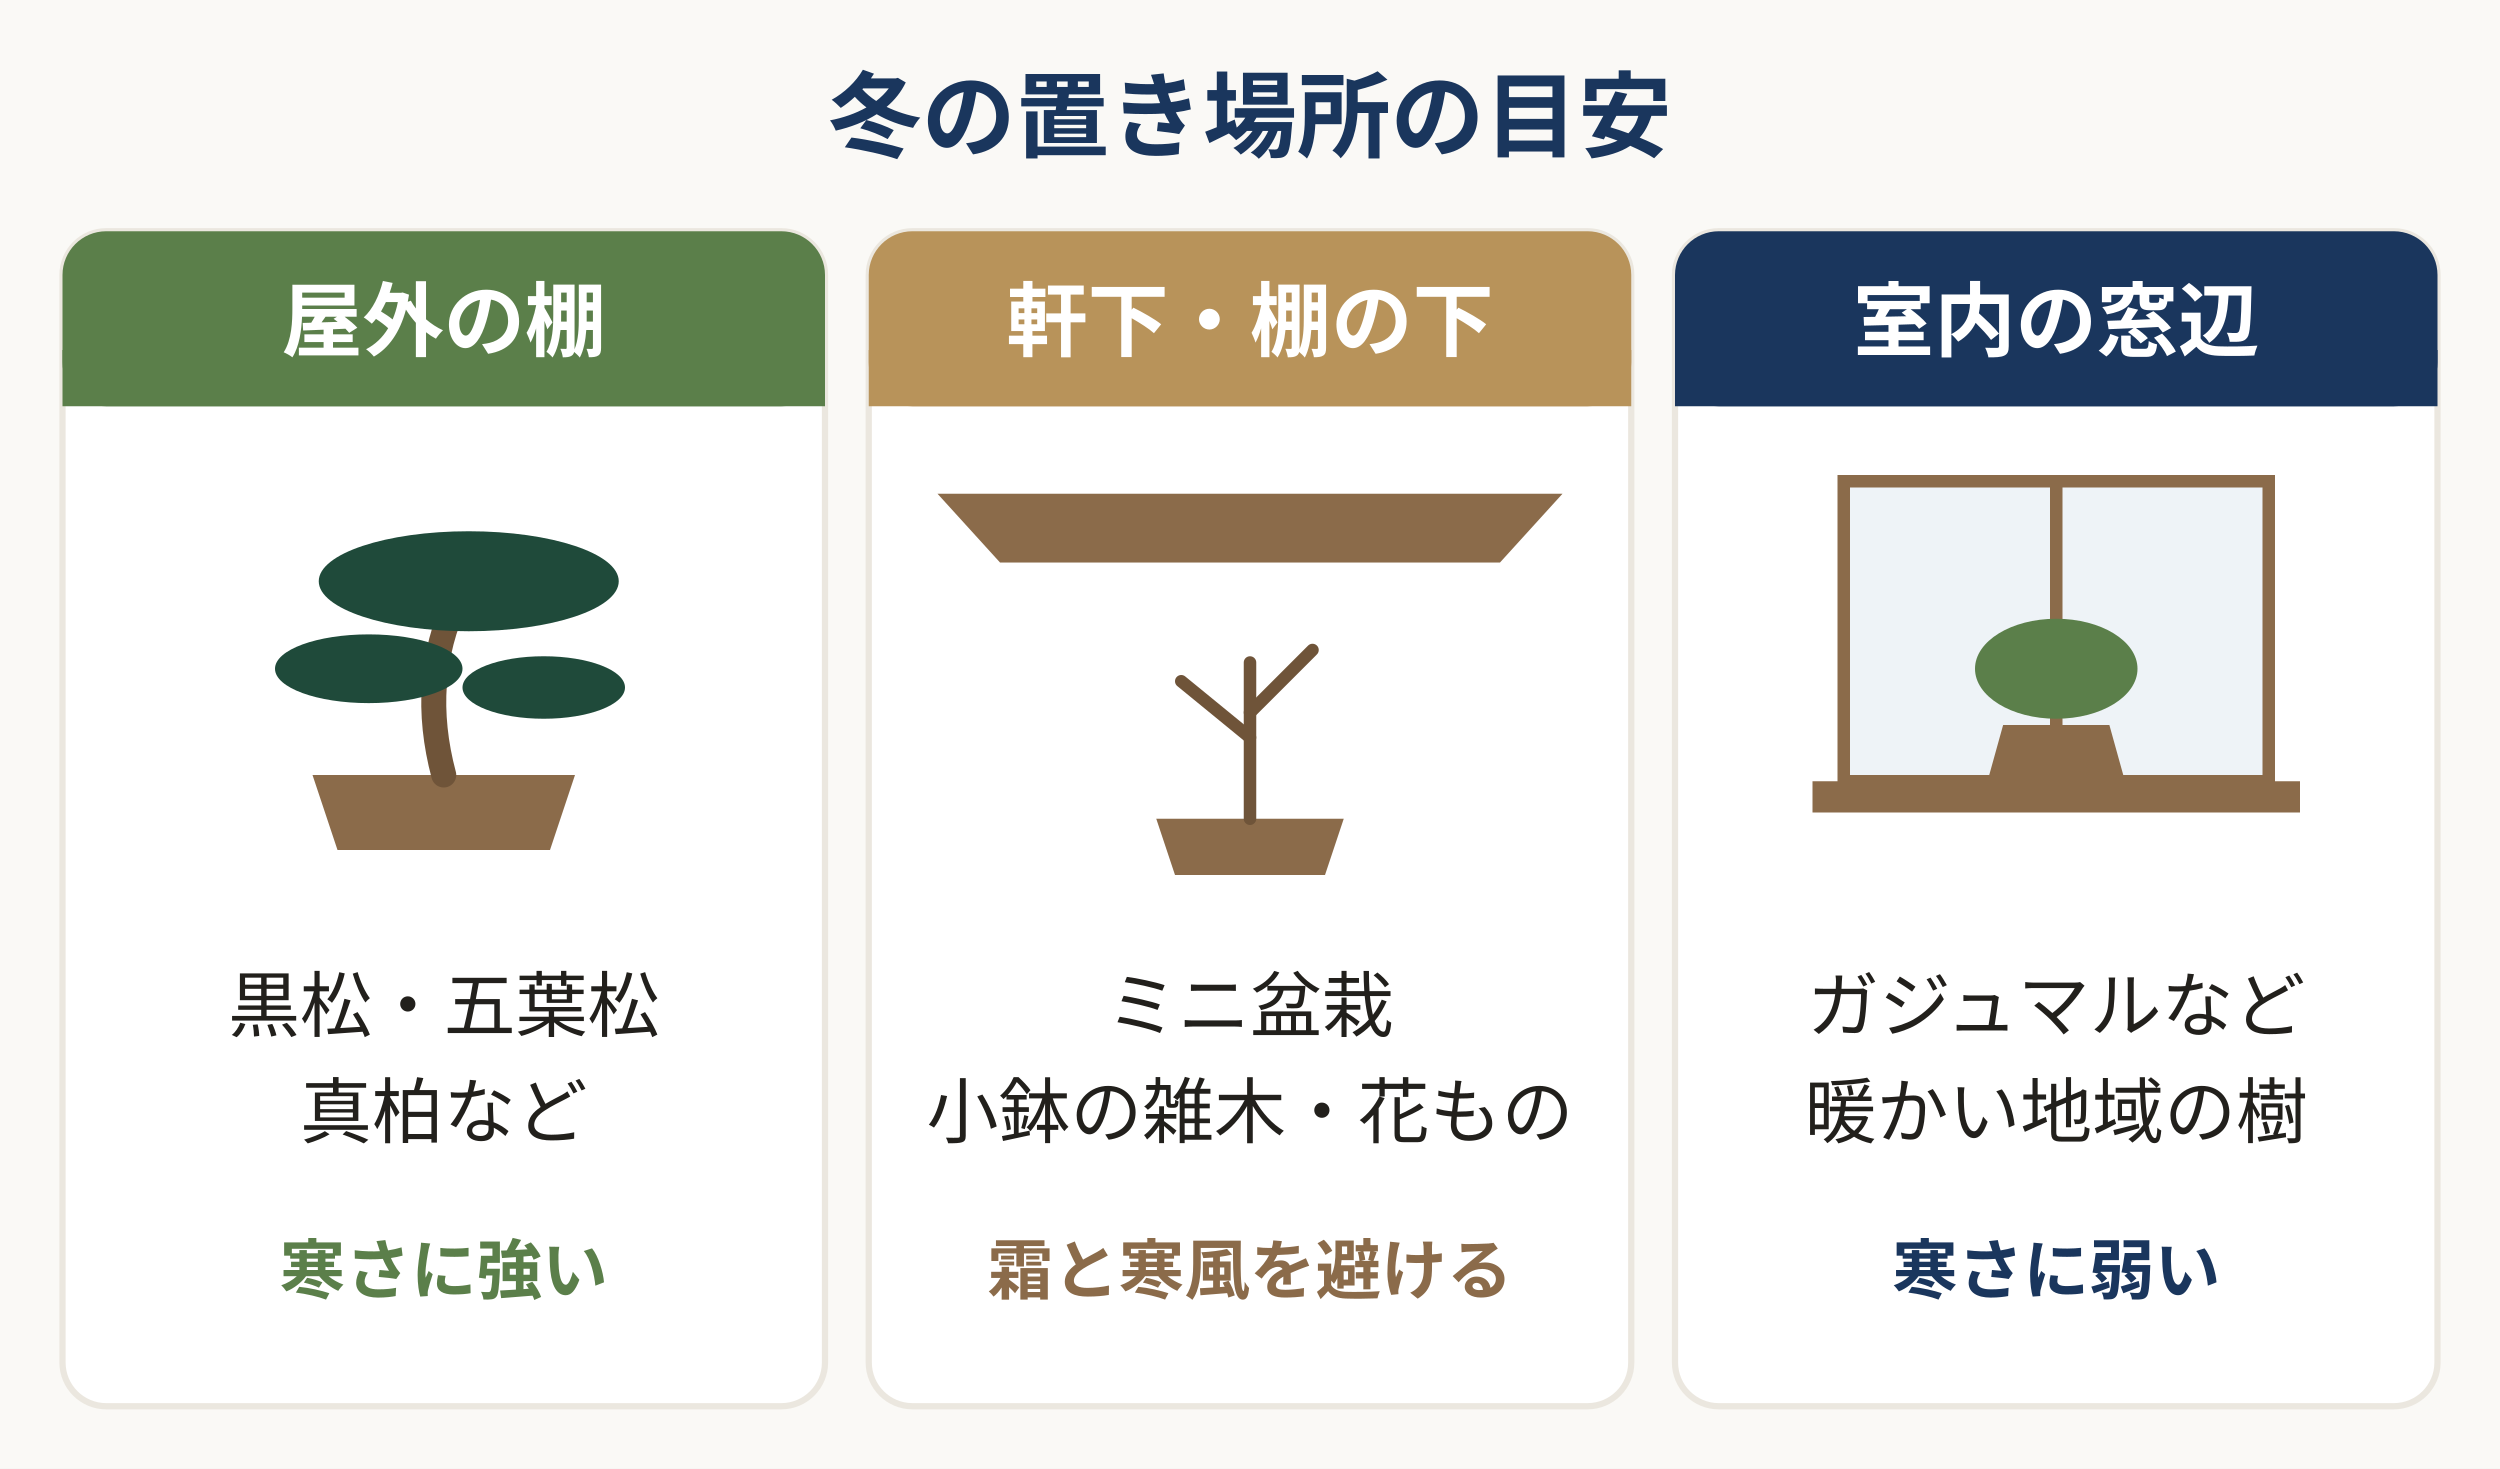
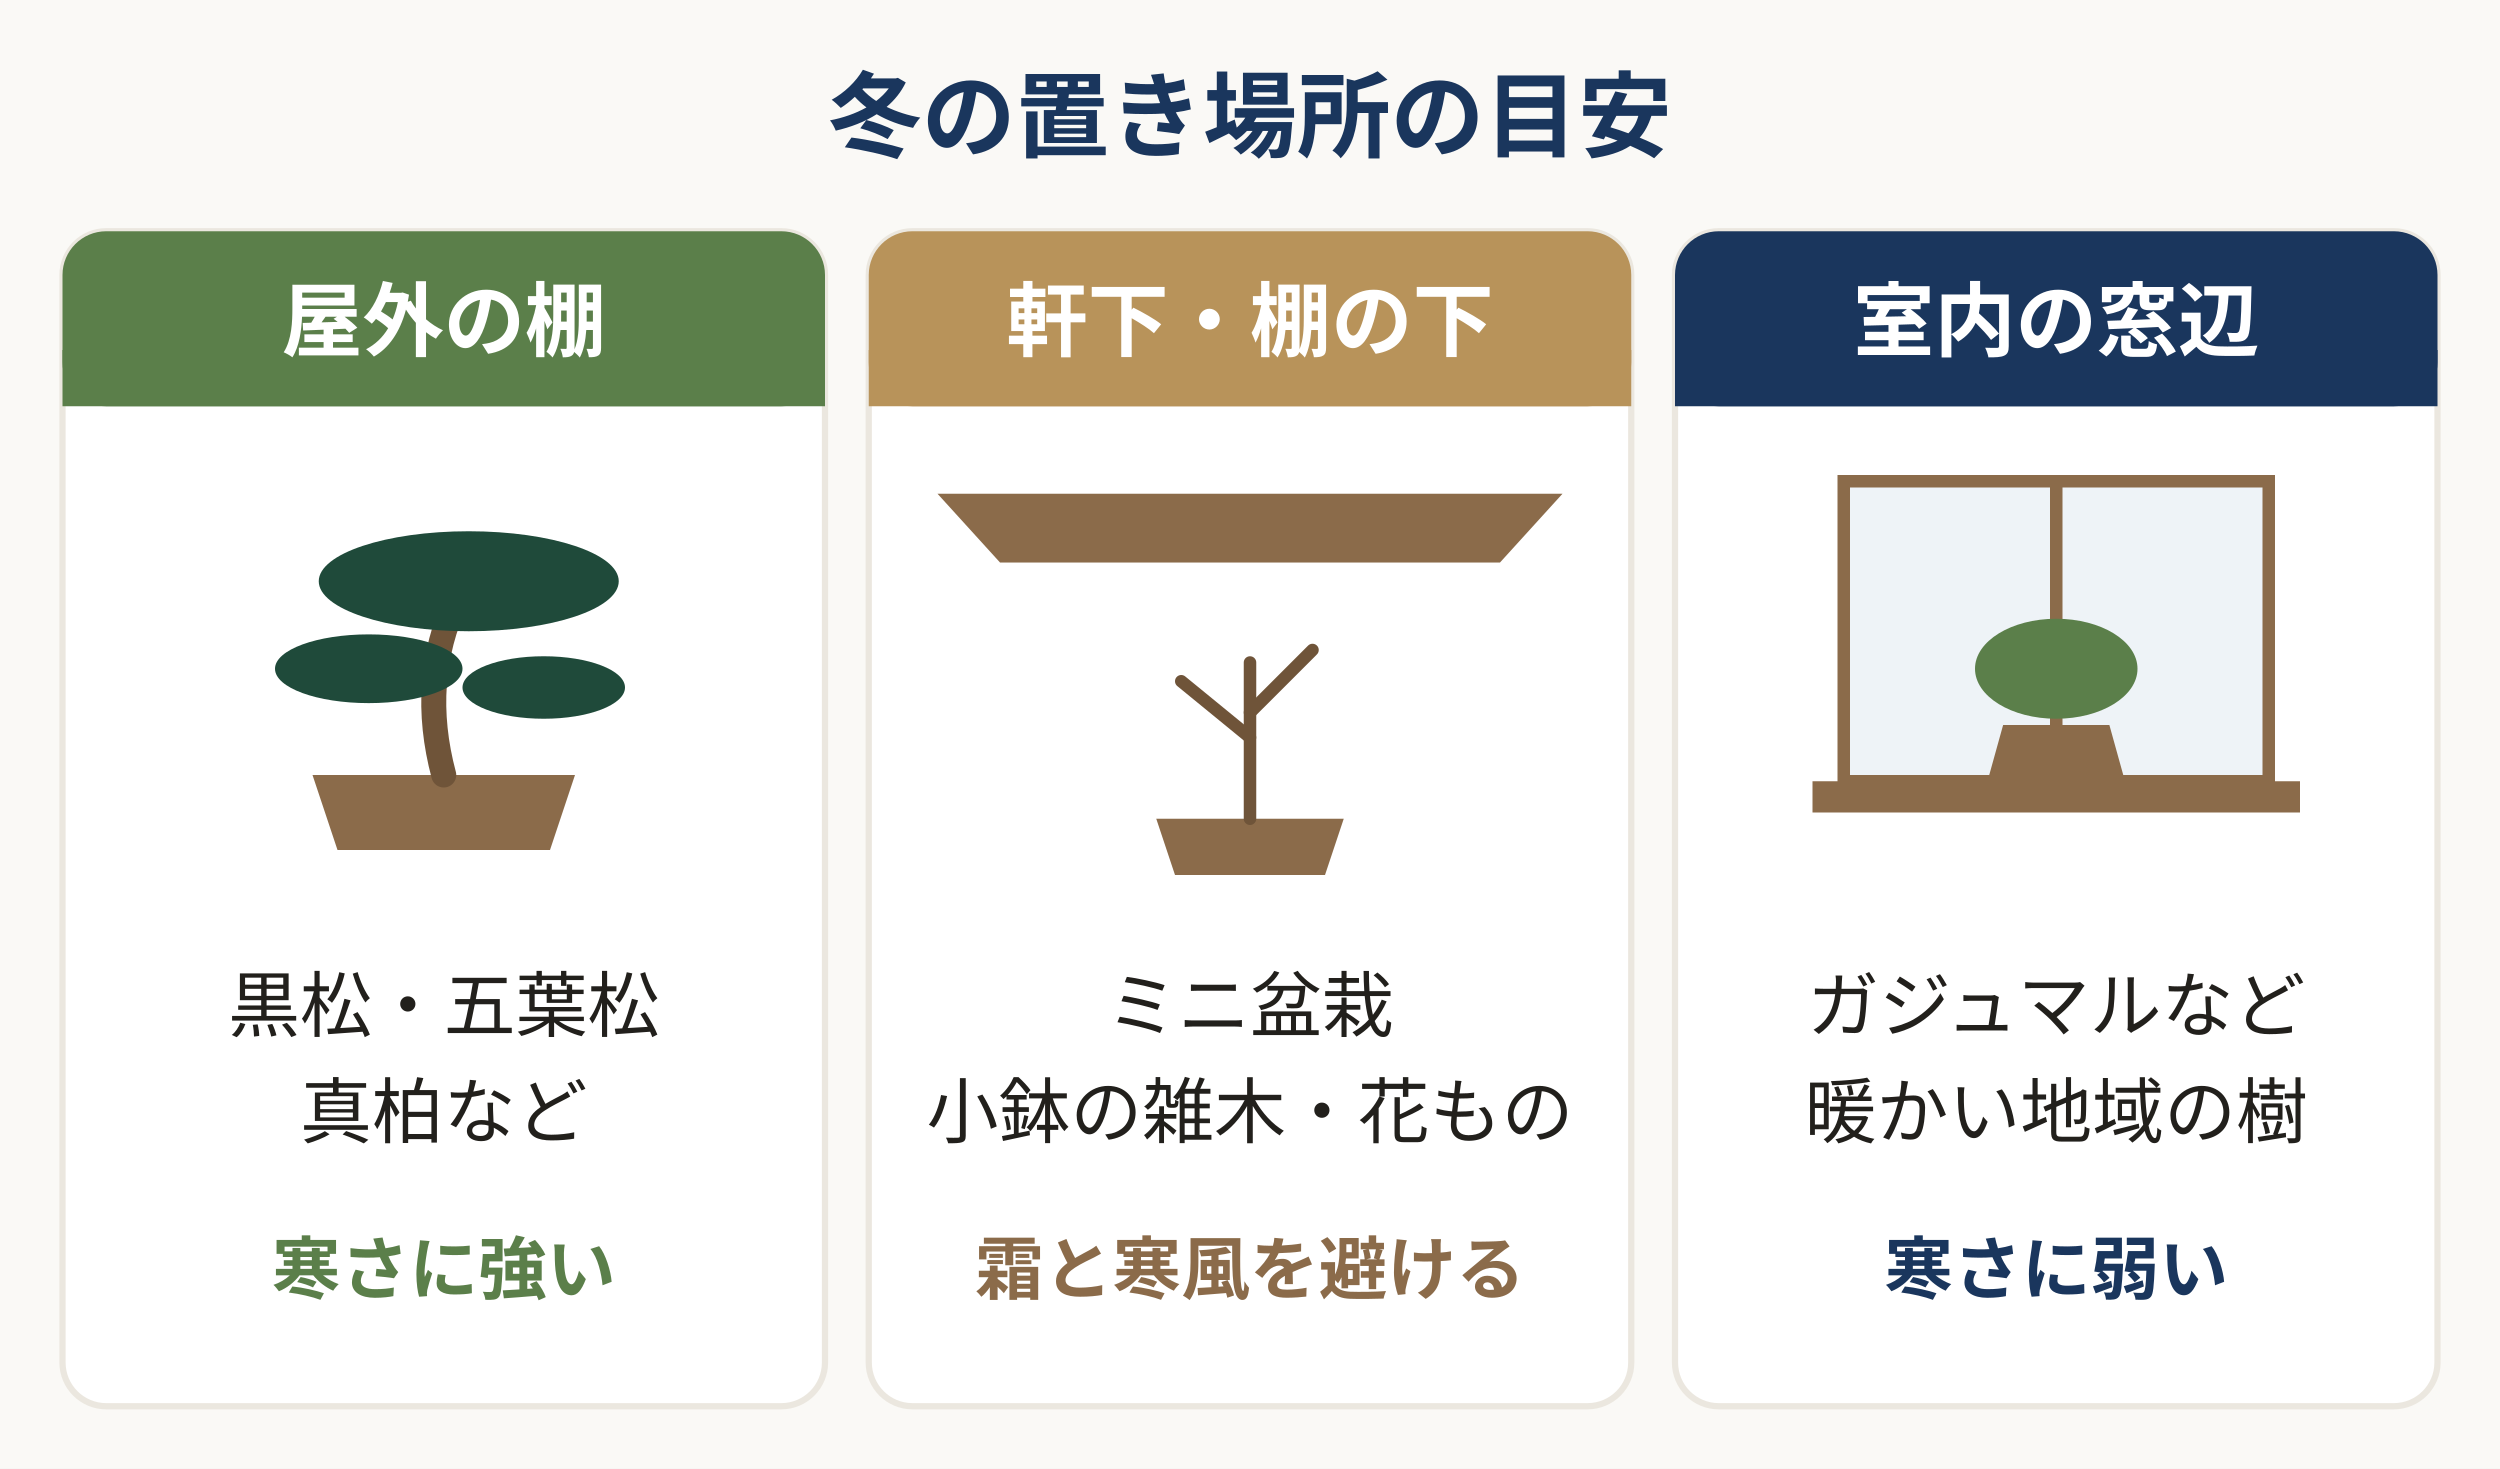
<svg xmlns="http://www.w3.org/2000/svg" viewBox="0 0 800 470" font-family="'Hiragino Sans','Noto Sans JP',sans-serif">
  <rect width="800" height="470" fill="#faf9f6" />
  <text x="400" y="48" text-anchor="middle" font-size="30" font-weight="700" fill="#1a365d">冬の置き場所の目安</text>
  <rect x="20" y="74" width="244" height="376" rx="14" fill="#fff" stroke="#ebe7df" stroke-width="2" />
  <rect x="20" y="74" width="244" height="56" rx="14" fill="#5b7f4a" />
  <rect x="20" y="112" width="244" height="18" fill="#5b7f4a" />
  <text x="142" y="112" text-anchor="middle" font-size="26" font-weight="700" fill="#fff">屋外の棚</text>
  <path d="M100 248 h84 l-8 24 h-68 z" fill="#8b6b4a" />
  <path d="M142 248 q-8 -30 4 -56" stroke="#6f5439" stroke-width="8" fill="none" stroke-linecap="round" />
  <ellipse cx="150" cy="186" rx="48" ry="16" fill="#1f4a3a" />
  <ellipse cx="118" cy="214" rx="30" ry="11" fill="#1f4a3a" />
  <ellipse cx="174" cy="220" rx="26" ry="10" fill="#1f4a3a" />
  <text x="142" y="330" text-anchor="middle" font-size="23" fill="#22201c">黒松・五葉松</text>
  <text x="142" y="364" text-anchor="middle" font-size="23" fill="#22201c">真柏など</text>
-   <text x="142" y="414" text-anchor="middle" font-size="21" fill="#5b7f4a" font-weight="700">寒さに強い</text>
+   <text x="142" y="414" text-anchor="middle" font-size="22" fill="#5b7f4a" font-weight="700">寒さに強い</text>
  <rect x="278" y="74" width="244" height="376" rx="14" fill="#fff" stroke="#ebe7df" stroke-width="2" />
  <rect x="278" y="74" width="244" height="56" rx="14" fill="#b8935a" />
  <rect x="278" y="112" width="244" height="18" fill="#b8935a" />
  <text x="400" y="112" text-anchor="middle" font-size="26" font-weight="700" fill="#fff">軒下・棚の下</text>
  <path d="M300 158 h200 l-20 22 h-160 z" fill="#8b6b4a" />
  <path d="M370 262 h60 l-6 18 h-48 z" fill="#8b6b4a" />
  <g stroke="#6f5439" stroke-width="4" fill="none" stroke-linecap="round">
    <path d="M400 262 v-50" />
    <path d="M400 236 l-22 -18" />
    <path d="M400 228 l20 -20" />
  </g>
  <text x="400" y="330" text-anchor="middle" font-size="23" fill="#22201c">ミニ盆栽</text>
  <text x="400" y="364" text-anchor="middle" font-size="23" fill="#22201c">小鉢の雑木・花もの</text>
-   <text x="400" y="414" text-anchor="middle" font-size="21" fill="#8b6b4a" font-weight="700">霜と寒風を避ける</text>
+   <text x="400" y="414" text-anchor="middle" font-size="22" fill="#8b6b4a" font-weight="700">霜と寒風を避ける</text>
  <rect x="536" y="74" width="244" height="376" rx="14" fill="#fff" stroke="#ebe7df" stroke-width="2" />
  <rect x="536" y="74" width="244" height="56" rx="14" fill="#1a365d" />
  <rect x="536" y="112" width="244" height="18" fill="#1a365d" />
  <text x="658" y="112" text-anchor="middle" font-size="26" font-weight="700" fill="#fff">室内の窓辺</text>
  <rect x="590" y="154" width="136" height="96" fill="#eef3f7" stroke="#8b6b4a" stroke-width="4" />
  <line x1="658" y1="154" x2="658" y2="250" stroke="#8b6b4a" stroke-width="4" />
  <rect x="580" y="250" width="156" height="10" fill="#8b6b4a" />
  <path d="M636 250 h44 l-5 -18 h-34 z" fill="#8b6b4a" />
  <ellipse cx="658" cy="214" rx="26" ry="16" fill="#5b7f4a" />
  <text x="658" y="330" text-anchor="middle" font-size="23" fill="#22201c">ガジュマルなど</text>
  <text x="658" y="364" text-anchor="middle" font-size="23" fill="#22201c">暖かい地域の樹</text>
-   <text x="658" y="414" text-anchor="middle" font-size="21" fill="#1a365d" font-weight="700">寒さに弱い</text>
+   <text x="658" y="414" text-anchor="middle" font-size="22" fill="#1a365d" font-weight="700">寒さに弱い</text>
</svg>
